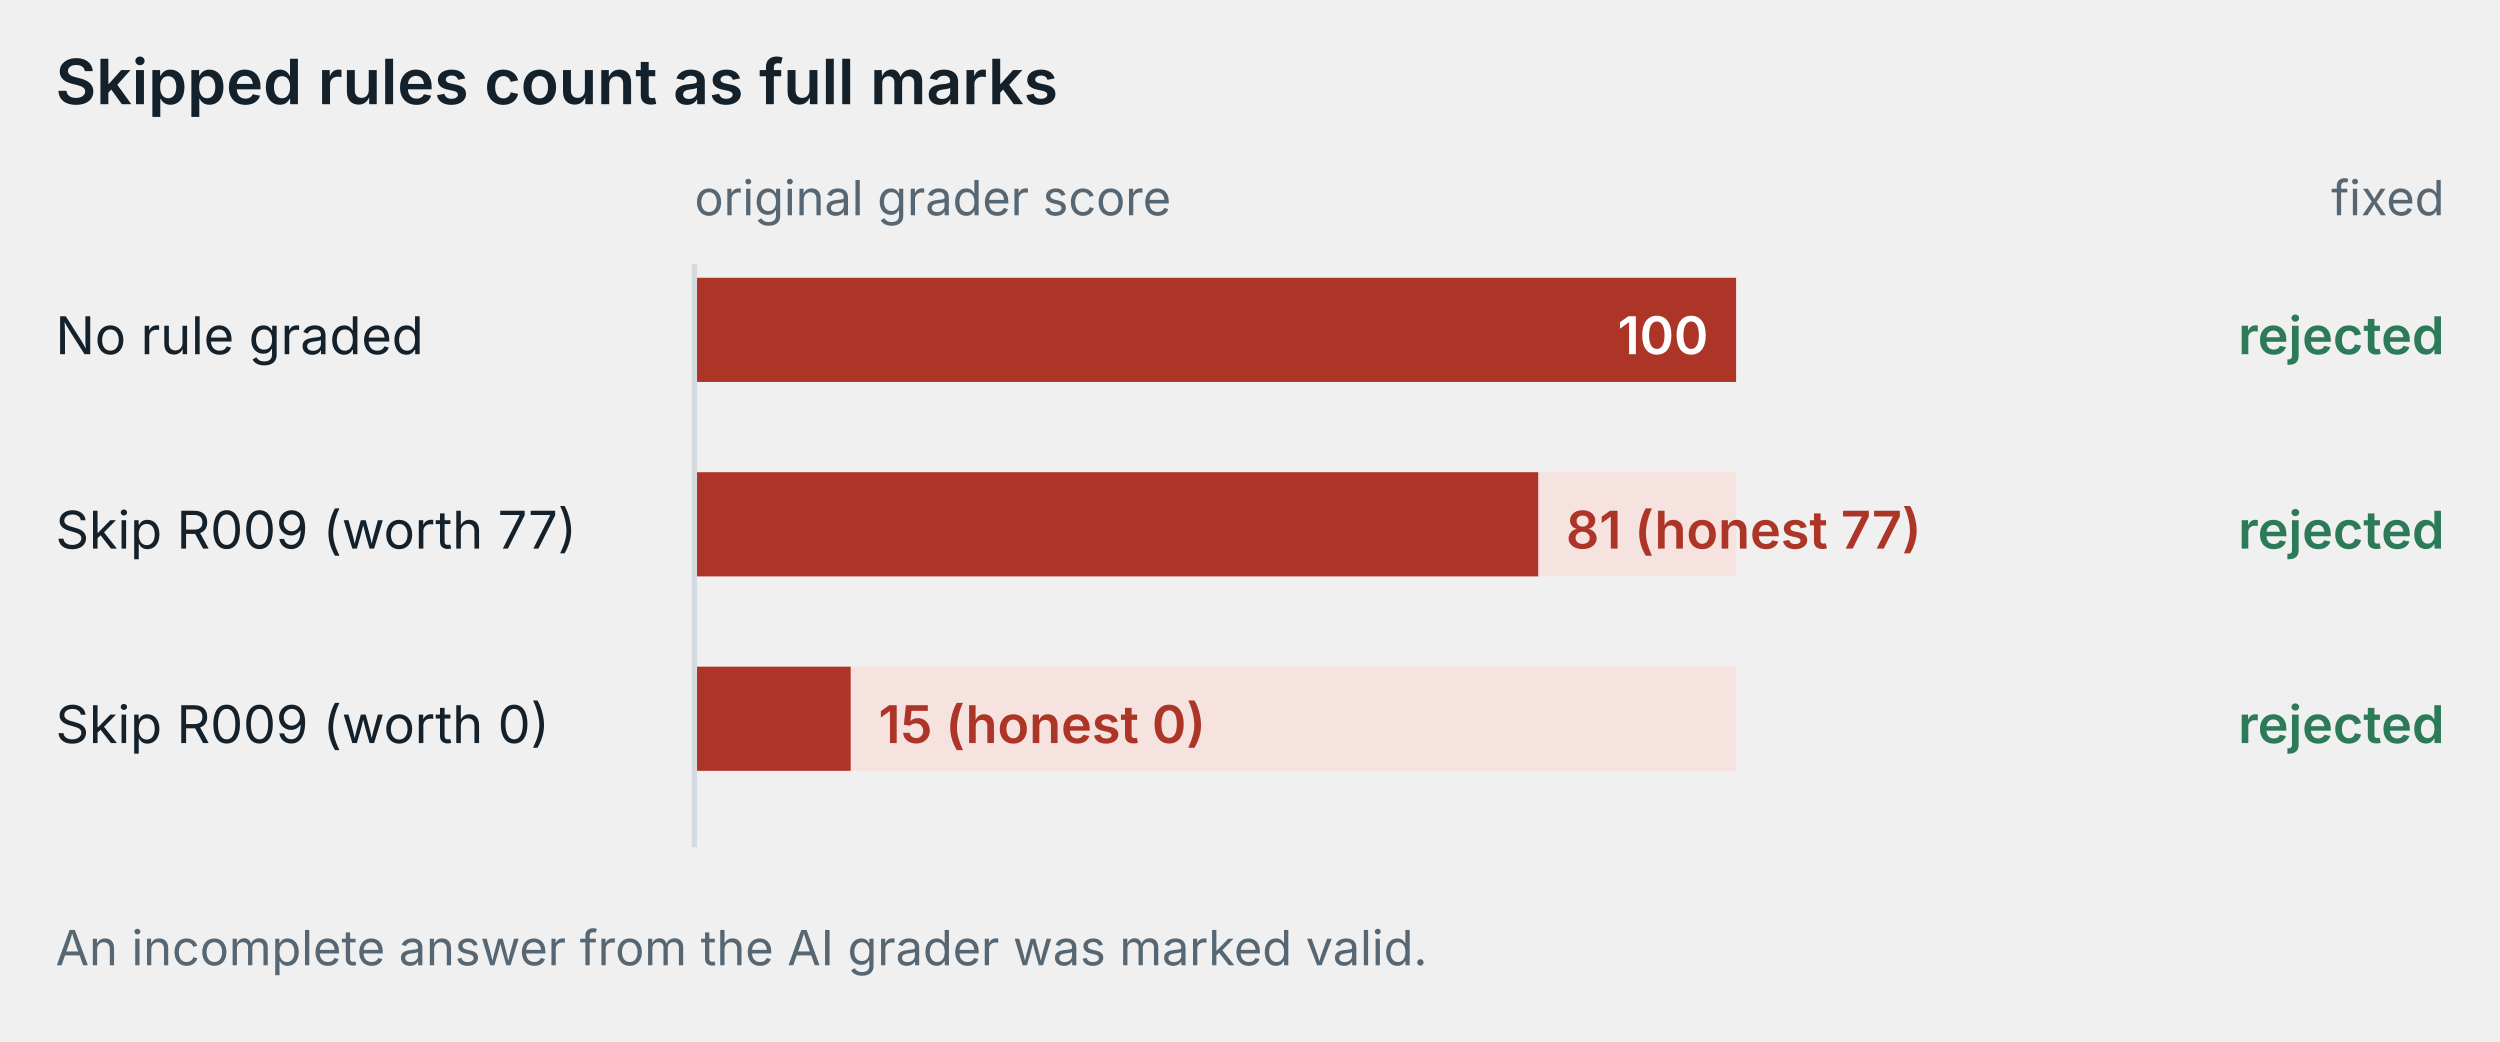
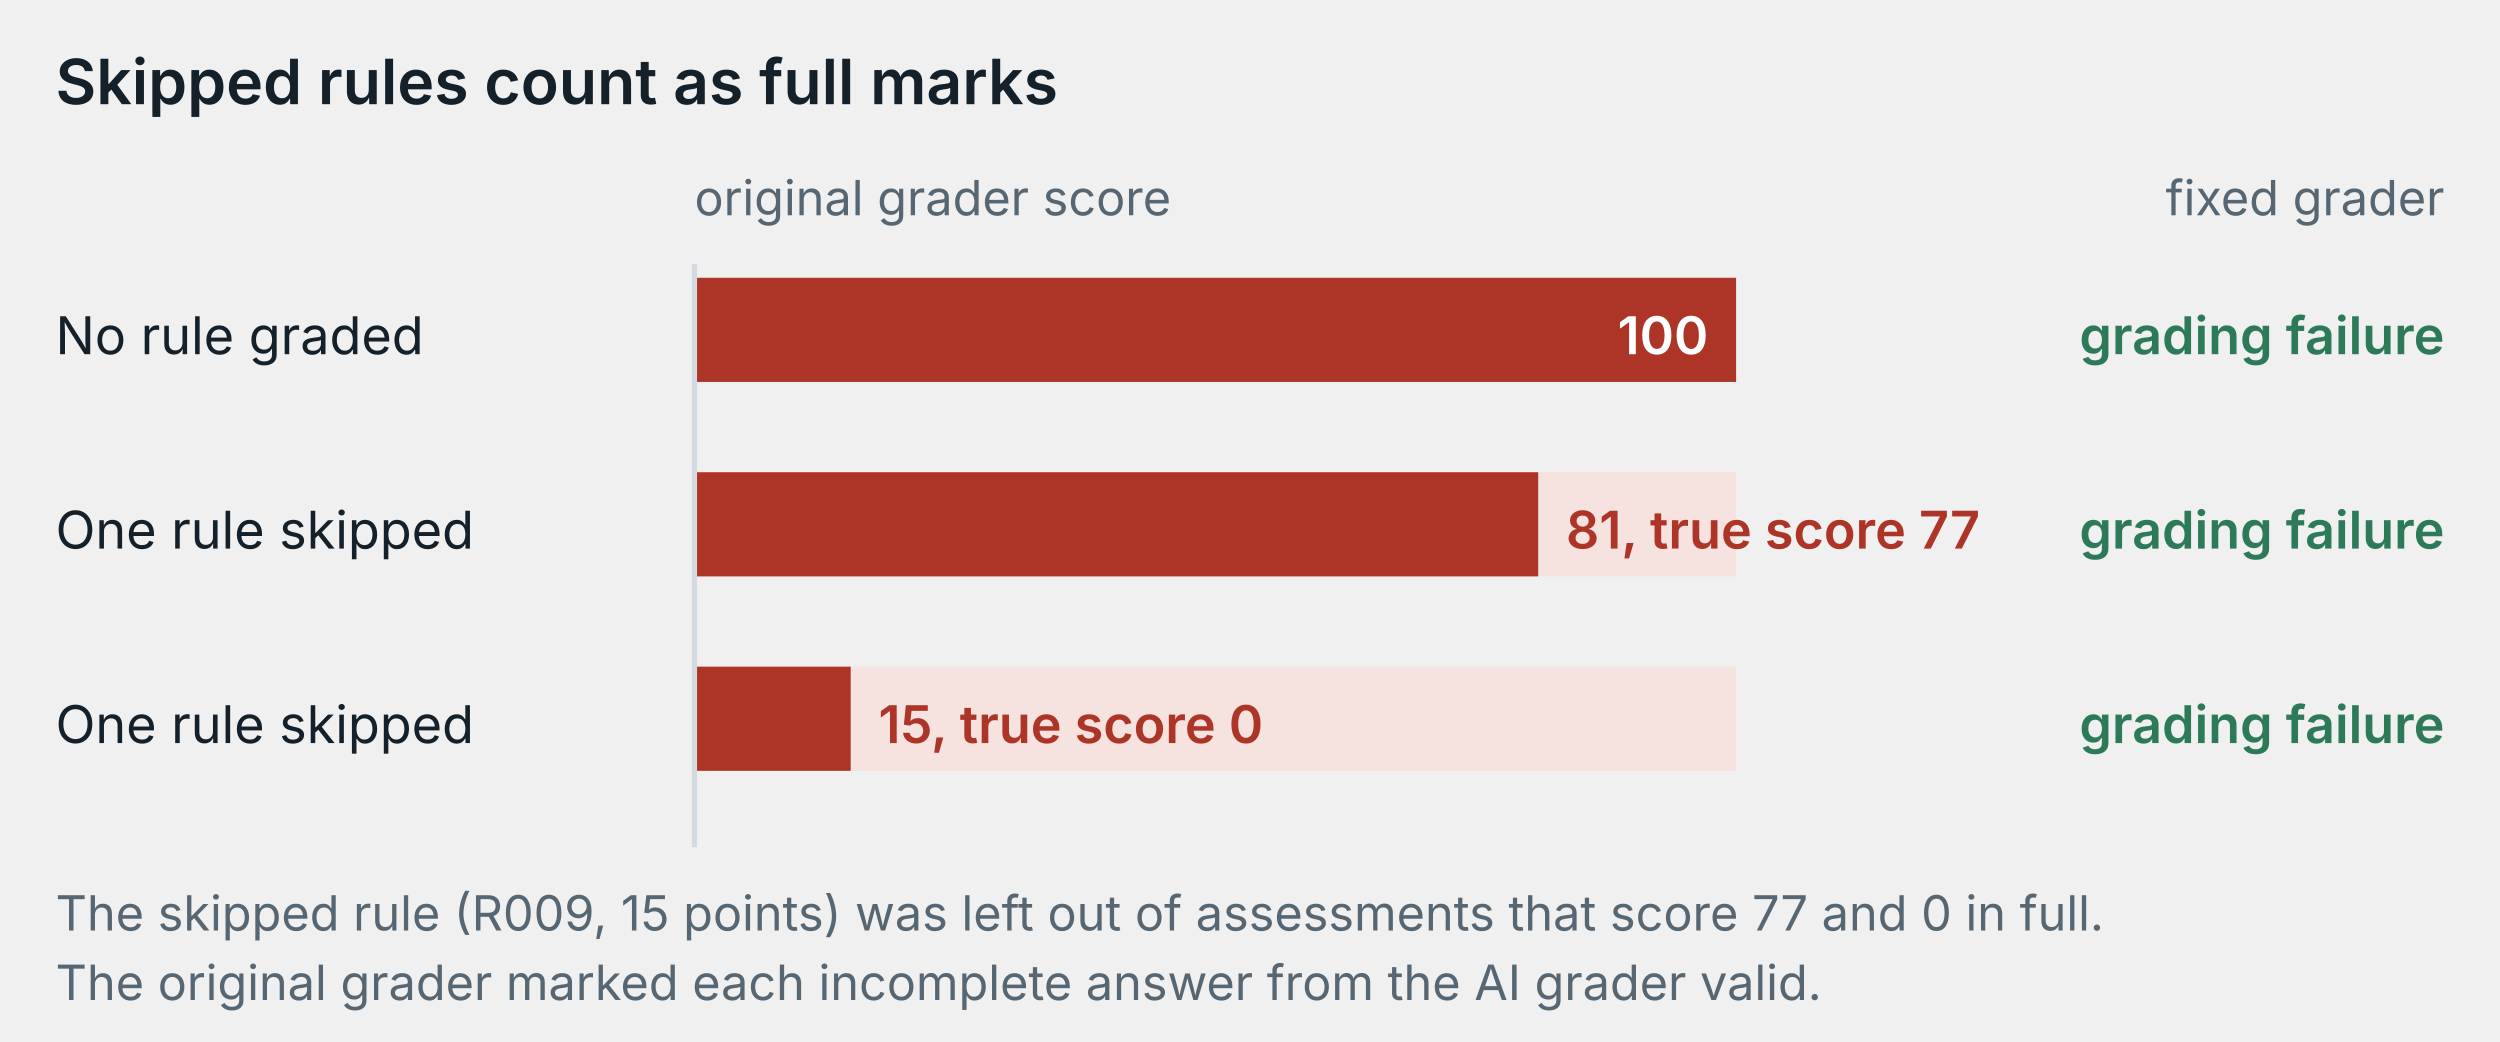
<svg xmlns="http://www.w3.org/2000/svg" viewBox="0 0 720 300" role="img">
  <style>
  .ink{fill:#14212b} .muted{fill:#566773} .rule{stroke:#d3dbe0} .bg{fill:#ffffff}
  .good{fill:#2c7a57} .bad{fill:#ad3528} .warn{fill:#9a6510} .acc{fill:#0f5c78}
  .goodS{stroke:#2c7a57} .badS{stroke:#ad3528} .accS{stroke:#0f5c78} .inkS{stroke:#14212b}
  .goodBg{fill:#e4f2ea} .badBg{fill:#f6e2df} .warnBg{fill:#f6ecda} .accBg{fill:#e3eff4}
  text{font-family:"IBM Plex Sans",system-ui,-apple-system,"Segoe UI",sans-serif}
  @media (prefers-color-scheme: dark){
    .ink{fill:#e2e9ed} .muted{fill:#95a6b1} .rule{stroke:#2a3843} .bg{fill:#152029}
    .good{fill:#6cc79a} .bad{fill:#f08a7c} .warn{fill:#e0a64a} .acc{fill:#6cb6d3}
    .goodS{stroke:#6cc79a} .badS{stroke:#f08a7c} .accS{stroke:#6cb6d3} .inkS{stroke:#e2e9ed}
    .goodBg{fill:#15302a} .badBg{fill:#3a1f1c} .warnBg{fill:#352a16} .accBg{fill:#16303c}
  }
</style>
  <text class="ink" x="16" y="30" font-size="18" font-weight="600">Skipped rules count as full marks</text>
  <text class="muted" x="200" y="62" font-size="14">original grader score</text>
-   <text class="muted" x="704" y="62" font-size="14" text-anchor="end">fixed</text>
+   <text class="muted" x="704" y="62" font-size="14" text-anchor="end">fixed grader</text>
  <text class="ink" x="16" y="102" font-size="15">No rule graded</text>
  <rect class="badBg" x="200" y="80" width="300" height="30" />
  <rect class="bad" x="200" y="80" width="300" height="30" />
  <text x="492" y="102" font-size="15" font-weight="600" text-anchor="end" fill="#fff">100</text>
-   <text class="good" x="704" y="102" font-size="15" font-weight="600" text-anchor="end">rejected</text>
-   <text class="ink" x="16" y="158" font-size="15">Skip R009 (worth 77)</text>
+   <text class="good" x="704" y="102" font-size="15" font-weight="600" text-anchor="end">grading failure</text>
+   <text class="ink" x="16" y="158" font-size="15">One rule skipped</text>
  <rect class="badBg" x="200" y="136" width="300" height="30" />
  <rect class="bad" x="200" y="136" width="243" height="30" />
-   <text class="bad" x="451" y="158" font-size="15" font-weight="600">81  (honest 77)</text>
-   <text class="good" x="704" y="158" font-size="15" font-weight="600" text-anchor="end">rejected</text>
-   <text class="ink" x="16" y="214" font-size="15">Skip R009 (worth 0)</text>
+   <text class="bad" x="451" y="158" font-size="15" font-weight="600">81, true score 77</text>
+   <text class="good" x="704" y="158" font-size="15" font-weight="600" text-anchor="end">grading failure</text>
+   <text class="ink" x="16" y="214" font-size="15">One rule skipped</text>
  <rect class="badBg" x="200" y="192" width="300" height="30" />
  <rect class="bad" x="200" y="192" width="45" height="30" />
-   <text class="bad" x="253" y="214" font-size="15" font-weight="600">15  (honest 0)</text>
-   <text class="good" x="704" y="214" font-size="15" font-weight="600" text-anchor="end">rejected</text>
+   <text class="bad" x="253" y="214" font-size="15" font-weight="600">15, true score 0</text>
+   <text class="good" x="704" y="214" font-size="15" font-weight="600" text-anchor="end">grading failure</text>
  <line class="rule" x1="200" y1="76" x2="200" y2="244" stroke-width="1.5" />
-   <text class="muted" x="16" y="278" font-size="14">An incomplete answer from the AI grader was marked valid.</text>
+   <text class="muted" x="16" y="268" font-size="14">The skipped rule (R009, 15 points) was left out of assessments that score 77 and 0 in full.</text>
+   <text class="muted" x="16" y="288" font-size="14">The original grader marked each incomplete answer from the AI grader valid.</text>
</svg>
